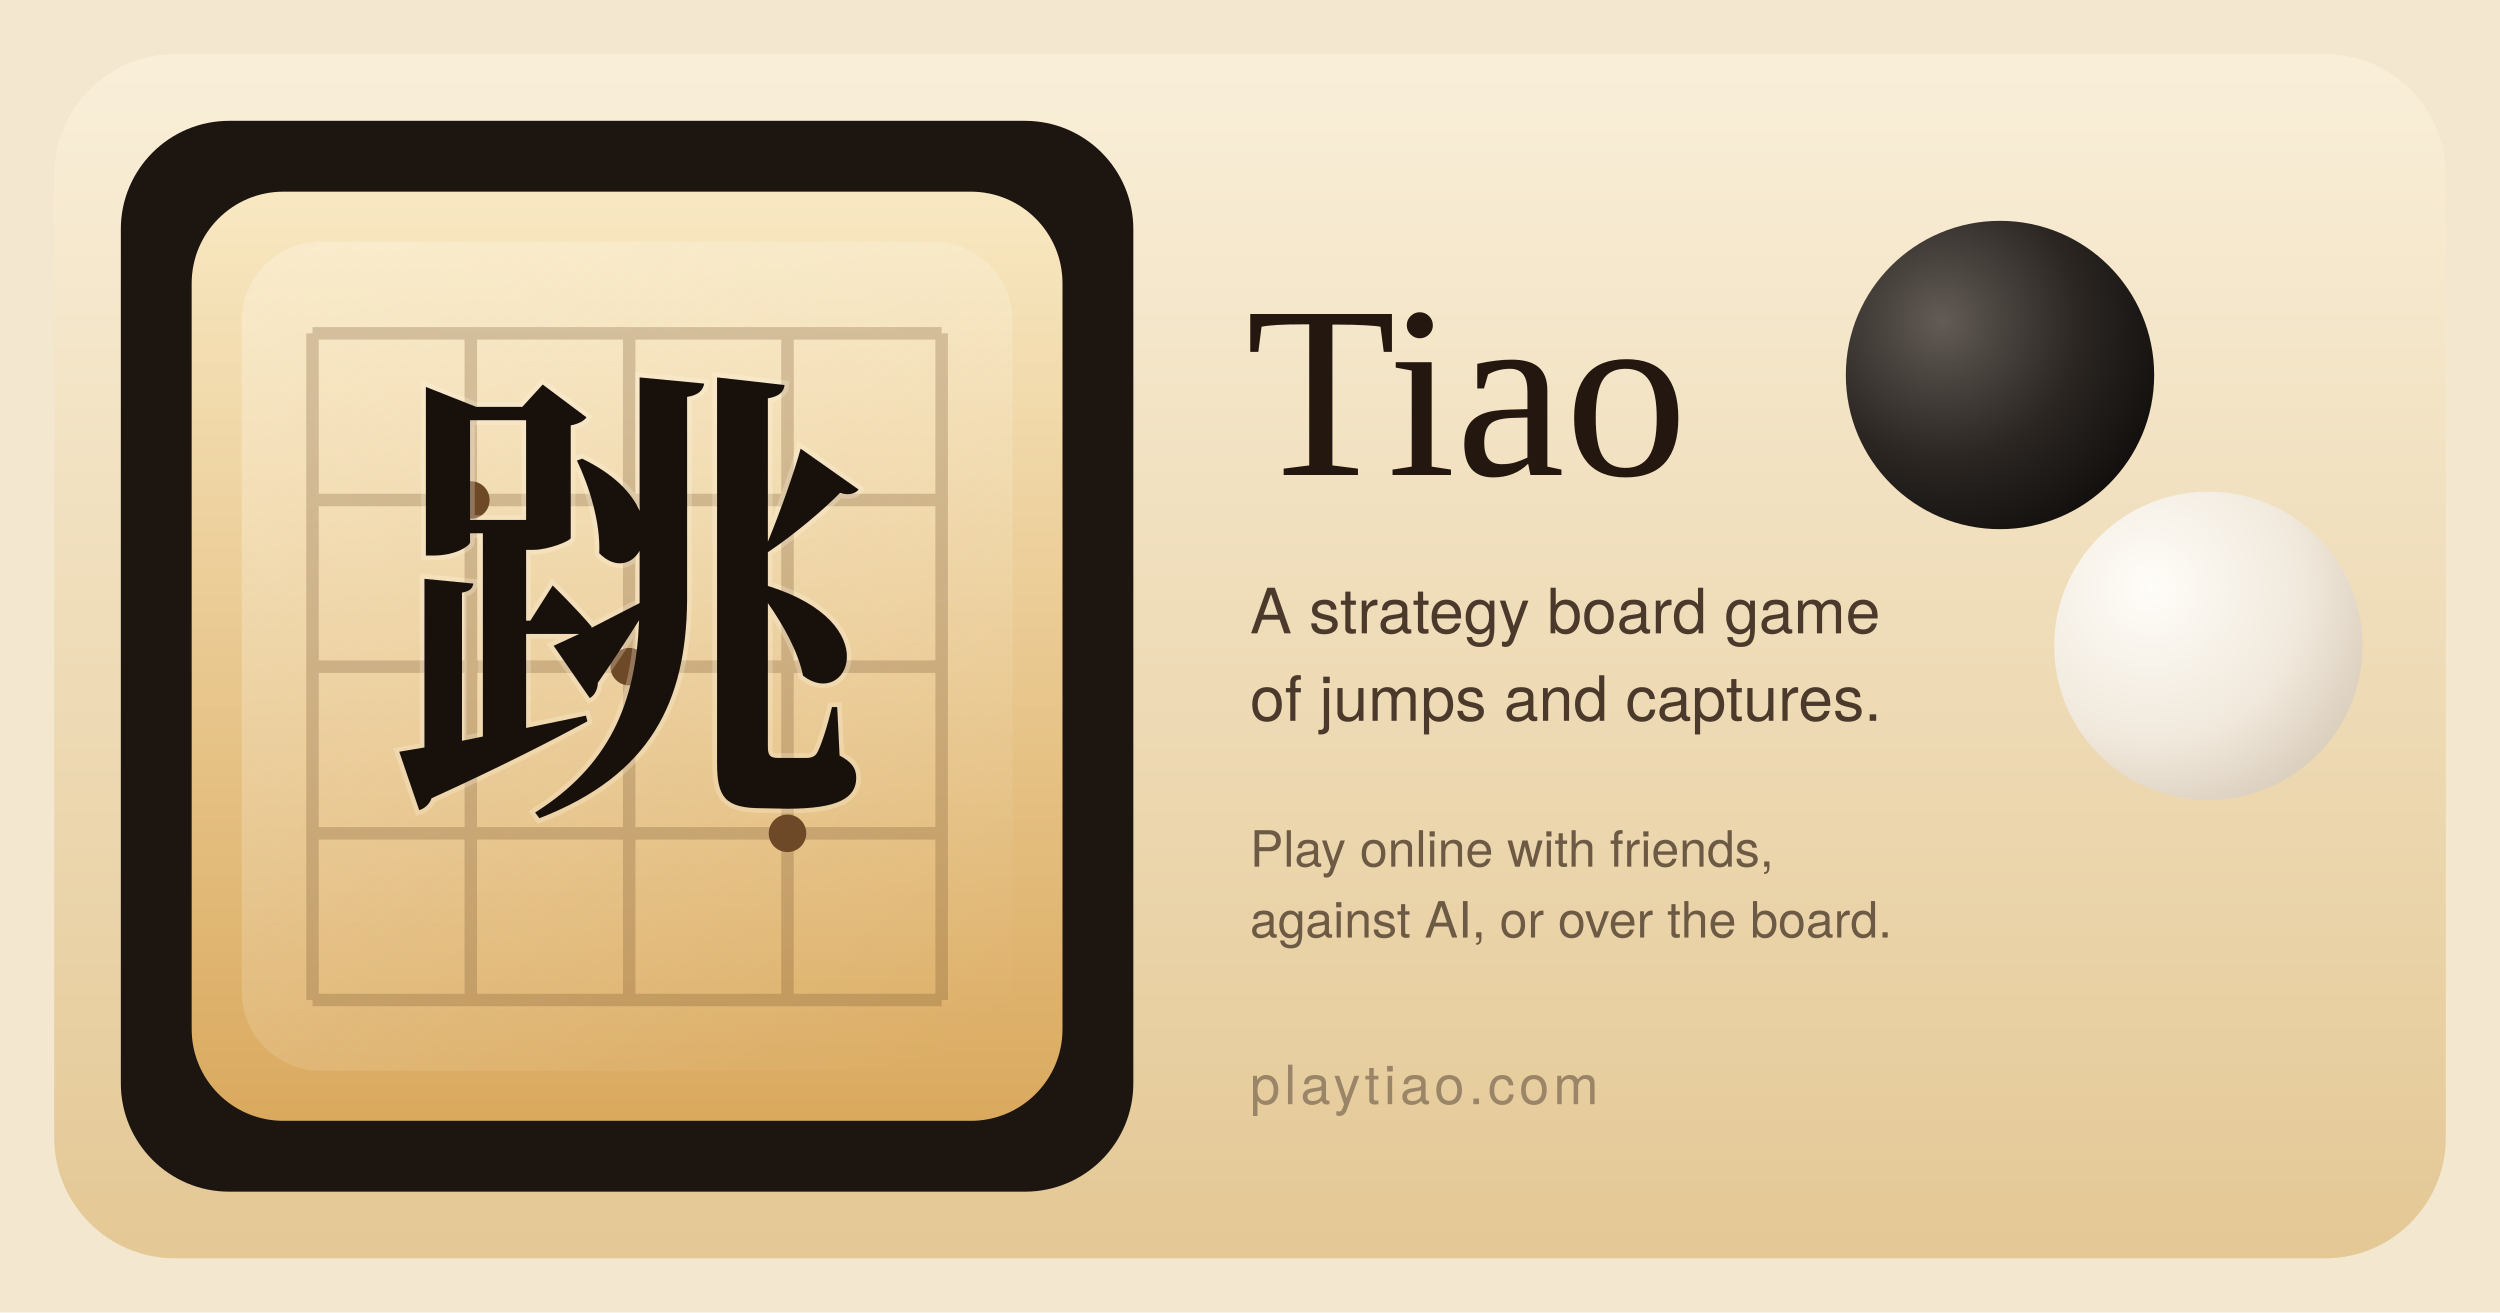
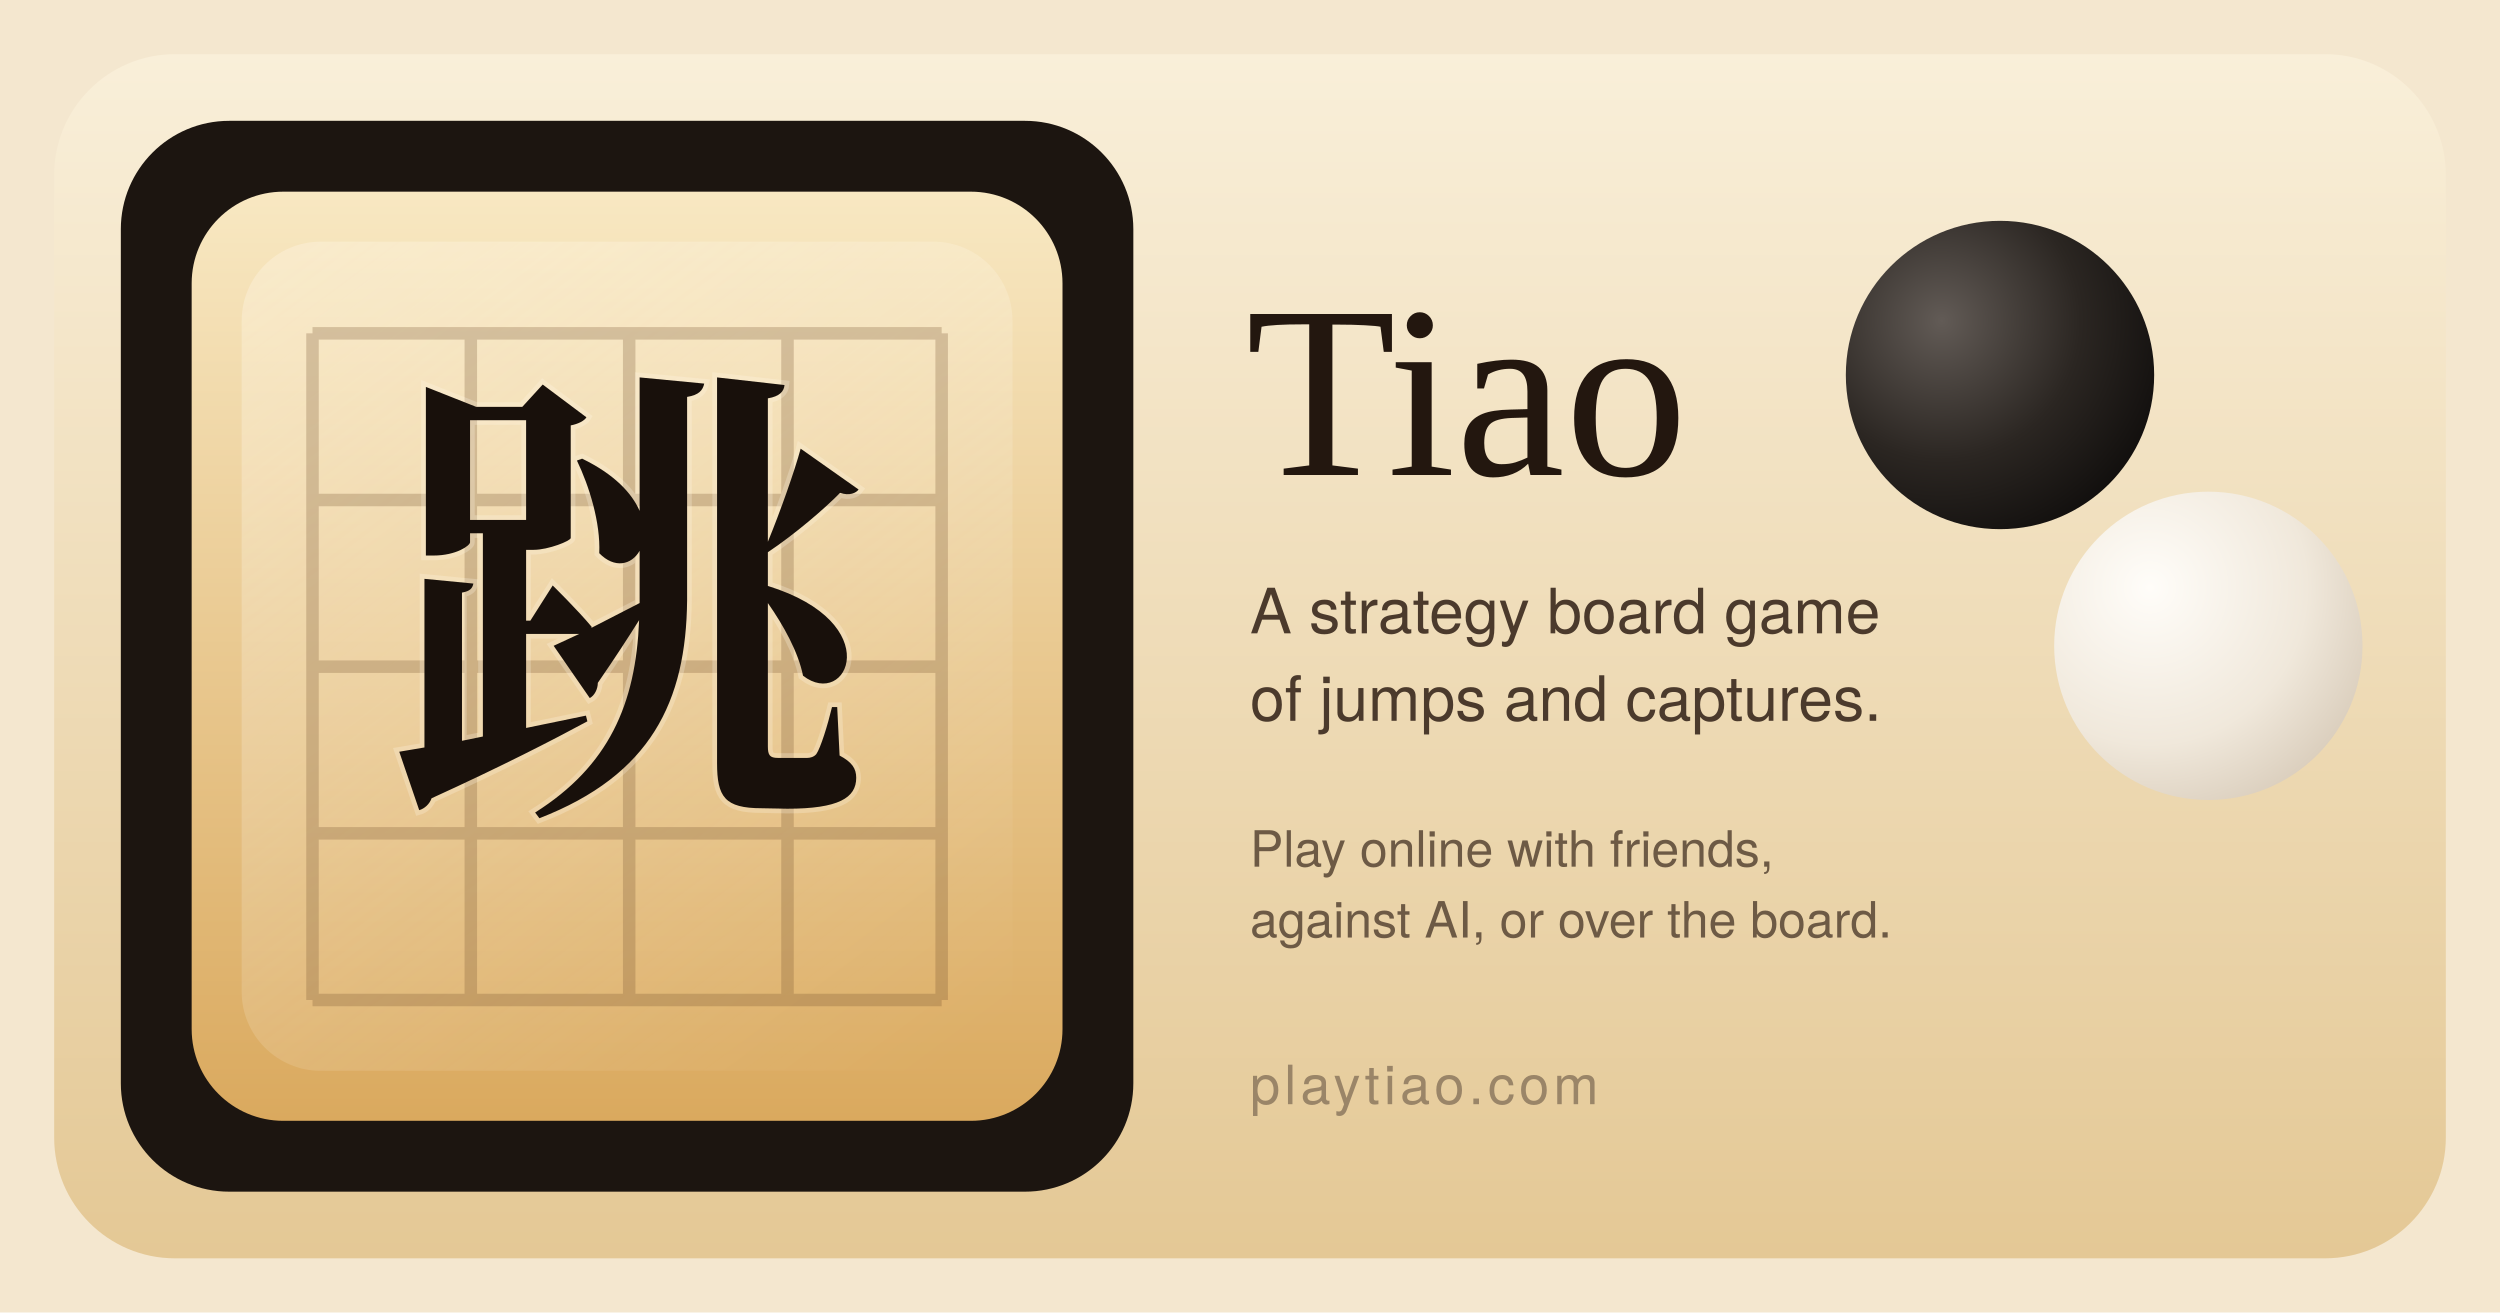
<svg xmlns="http://www.w3.org/2000/svg" width="1200" height="630" viewBox="0 0 1200 630" fill="none">
  <rect width="1200" height="630" fill="#F4E7CF" />
  <rect x="26" y="26" width="1148" height="578" rx="58" fill="url(#bg)" />
  <rect x="58" y="58" width="486" height="514" rx="52" fill="#1C1510" />
  <rect x="92" y="92" width="418" height="446" rx="44" fill="url(#board)" />
  <rect x="116" y="116" width="370" height="398" rx="38" fill="url(#sheen)" fill-opacity="0.34" />
  <g opacity="0.26" stroke="#714C29" stroke-width="6">
    <line x1="150" y1="160" x2="452" y2="160" />
    <line x1="150" y1="240" x2="452" y2="240" />
    <line x1="150" y1="320" x2="452" y2="320" />
    <line x1="150" y1="400" x2="452" y2="400" />
    <line x1="150" y1="480" x2="452" y2="480" />
    <line x1="150" y1="160" x2="150" y2="480" />
    <line x1="226" y1="160" x2="226" y2="480" />
    <line x1="302" y1="160" x2="302" y2="480" />
    <line x1="378" y1="160" x2="378" y2="480" />
    <line x1="452" y1="160" x2="452" y2="480" />
  </g>
-   <circle cx="226" cy="240" r="9" fill="#6D4927" />
-   <circle cx="302" cy="320" r="9" fill="#6D4927" />
-   <circle cx="378" cy="400" r="9" fill="#6D4927" />
  <text x="302" y="372" text-anchor="middle" font-size="228" font-weight="700" font-family="'Songti SC', 'Noto Serif CJK SC', serif" fill="#18100B" stroke="#FFF7E8" stroke-opacity="0.26" stroke-width="4.5" paint-order="stroke fill">
    跳
  </text>
  <text x="598" y="228" font-size="118" font-family="'Zen Old Mincho', 'Times New Roman', serif" fill="#23170F">
    Tiao
  </text>
  <text x="600" y="304" font-size="30" font-family="'Zen Kaku Gothic New', 'Helvetica Neue', sans-serif" fill="#4B3A2C">
    A strategy board game
  </text>
  <text x="600" y="346" font-size="30" font-family="'Zen Kaku Gothic New', 'Helvetica Neue', sans-serif" fill="#4B3A2C">
    of jumps and captures.
  </text>
  <text x="600" y="416" font-size="24" font-family="'Zen Kaku Gothic New', 'Helvetica Neue', sans-serif" fill="#6D5A45">
    Play online with friends,
  </text>
  <text x="600" y="450" font-size="24" font-family="'Zen Kaku Gothic New', 'Helvetica Neue', sans-serif" fill="#6D5A45">
    against AI, or over the board.
  </text>
  <circle cx="960" cy="180" r="74" fill="url(#blackStone)" />
  <circle cx="1060" cy="310" r="74" fill="url(#whiteStone)" />
  <text x="600" y="530" font-size="26" font-family="'Zen Kaku Gothic New', 'Helvetica Neue', sans-serif" fill="#9A8568" letter-spacing="2">
    playtiao.com
  </text>
  <defs>
    <linearGradient id="bg" x1="600" y1="26" x2="600" y2="604" gradientUnits="userSpaceOnUse">
      <stop stop-color="#F9EFD9" />
      <stop offset="1" stop-color="#E4C895" />
    </linearGradient>
    <linearGradient id="board" x1="301" y1="92" x2="301" y2="538" gradientUnits="userSpaceOnUse">
      <stop stop-color="#F8E8C2" />
      <stop offset="1" stop-color="#DAA95E" />
    </linearGradient>
    <linearGradient id="sheen" x1="152" y1="116" x2="448" y2="514" gradientUnits="userSpaceOnUse">
      <stop stop-color="#FFF8E8" />
      <stop offset="1" stop-color="#FFFFFF" stop-opacity="0" />
    </linearGradient>
    <radialGradient id="blackStone" cx="0" cy="0" r="1" gradientUnits="userSpaceOnUse" gradientTransform="translate(932 154) rotate(48.4156) scale(121.289)">
      <stop stop-color="#625B56" />
      <stop offset="0.55" stop-color="#2B2622" />
      <stop offset="1" stop-color="#0D0B0A" />
    </radialGradient>
    <radialGradient id="whiteStone" cx="0" cy="0" r="1" gradientUnits="userSpaceOnUse" gradientTransform="translate(1032 282) rotate(48.4156) scale(121.289)">
      <stop stop-color="#FFFDF9" />
      <stop offset="0.62" stop-color="#F0E8DB" />
      <stop offset="1" stop-color="#D7CAB8" />
    </radialGradient>
  </defs>
</svg>
